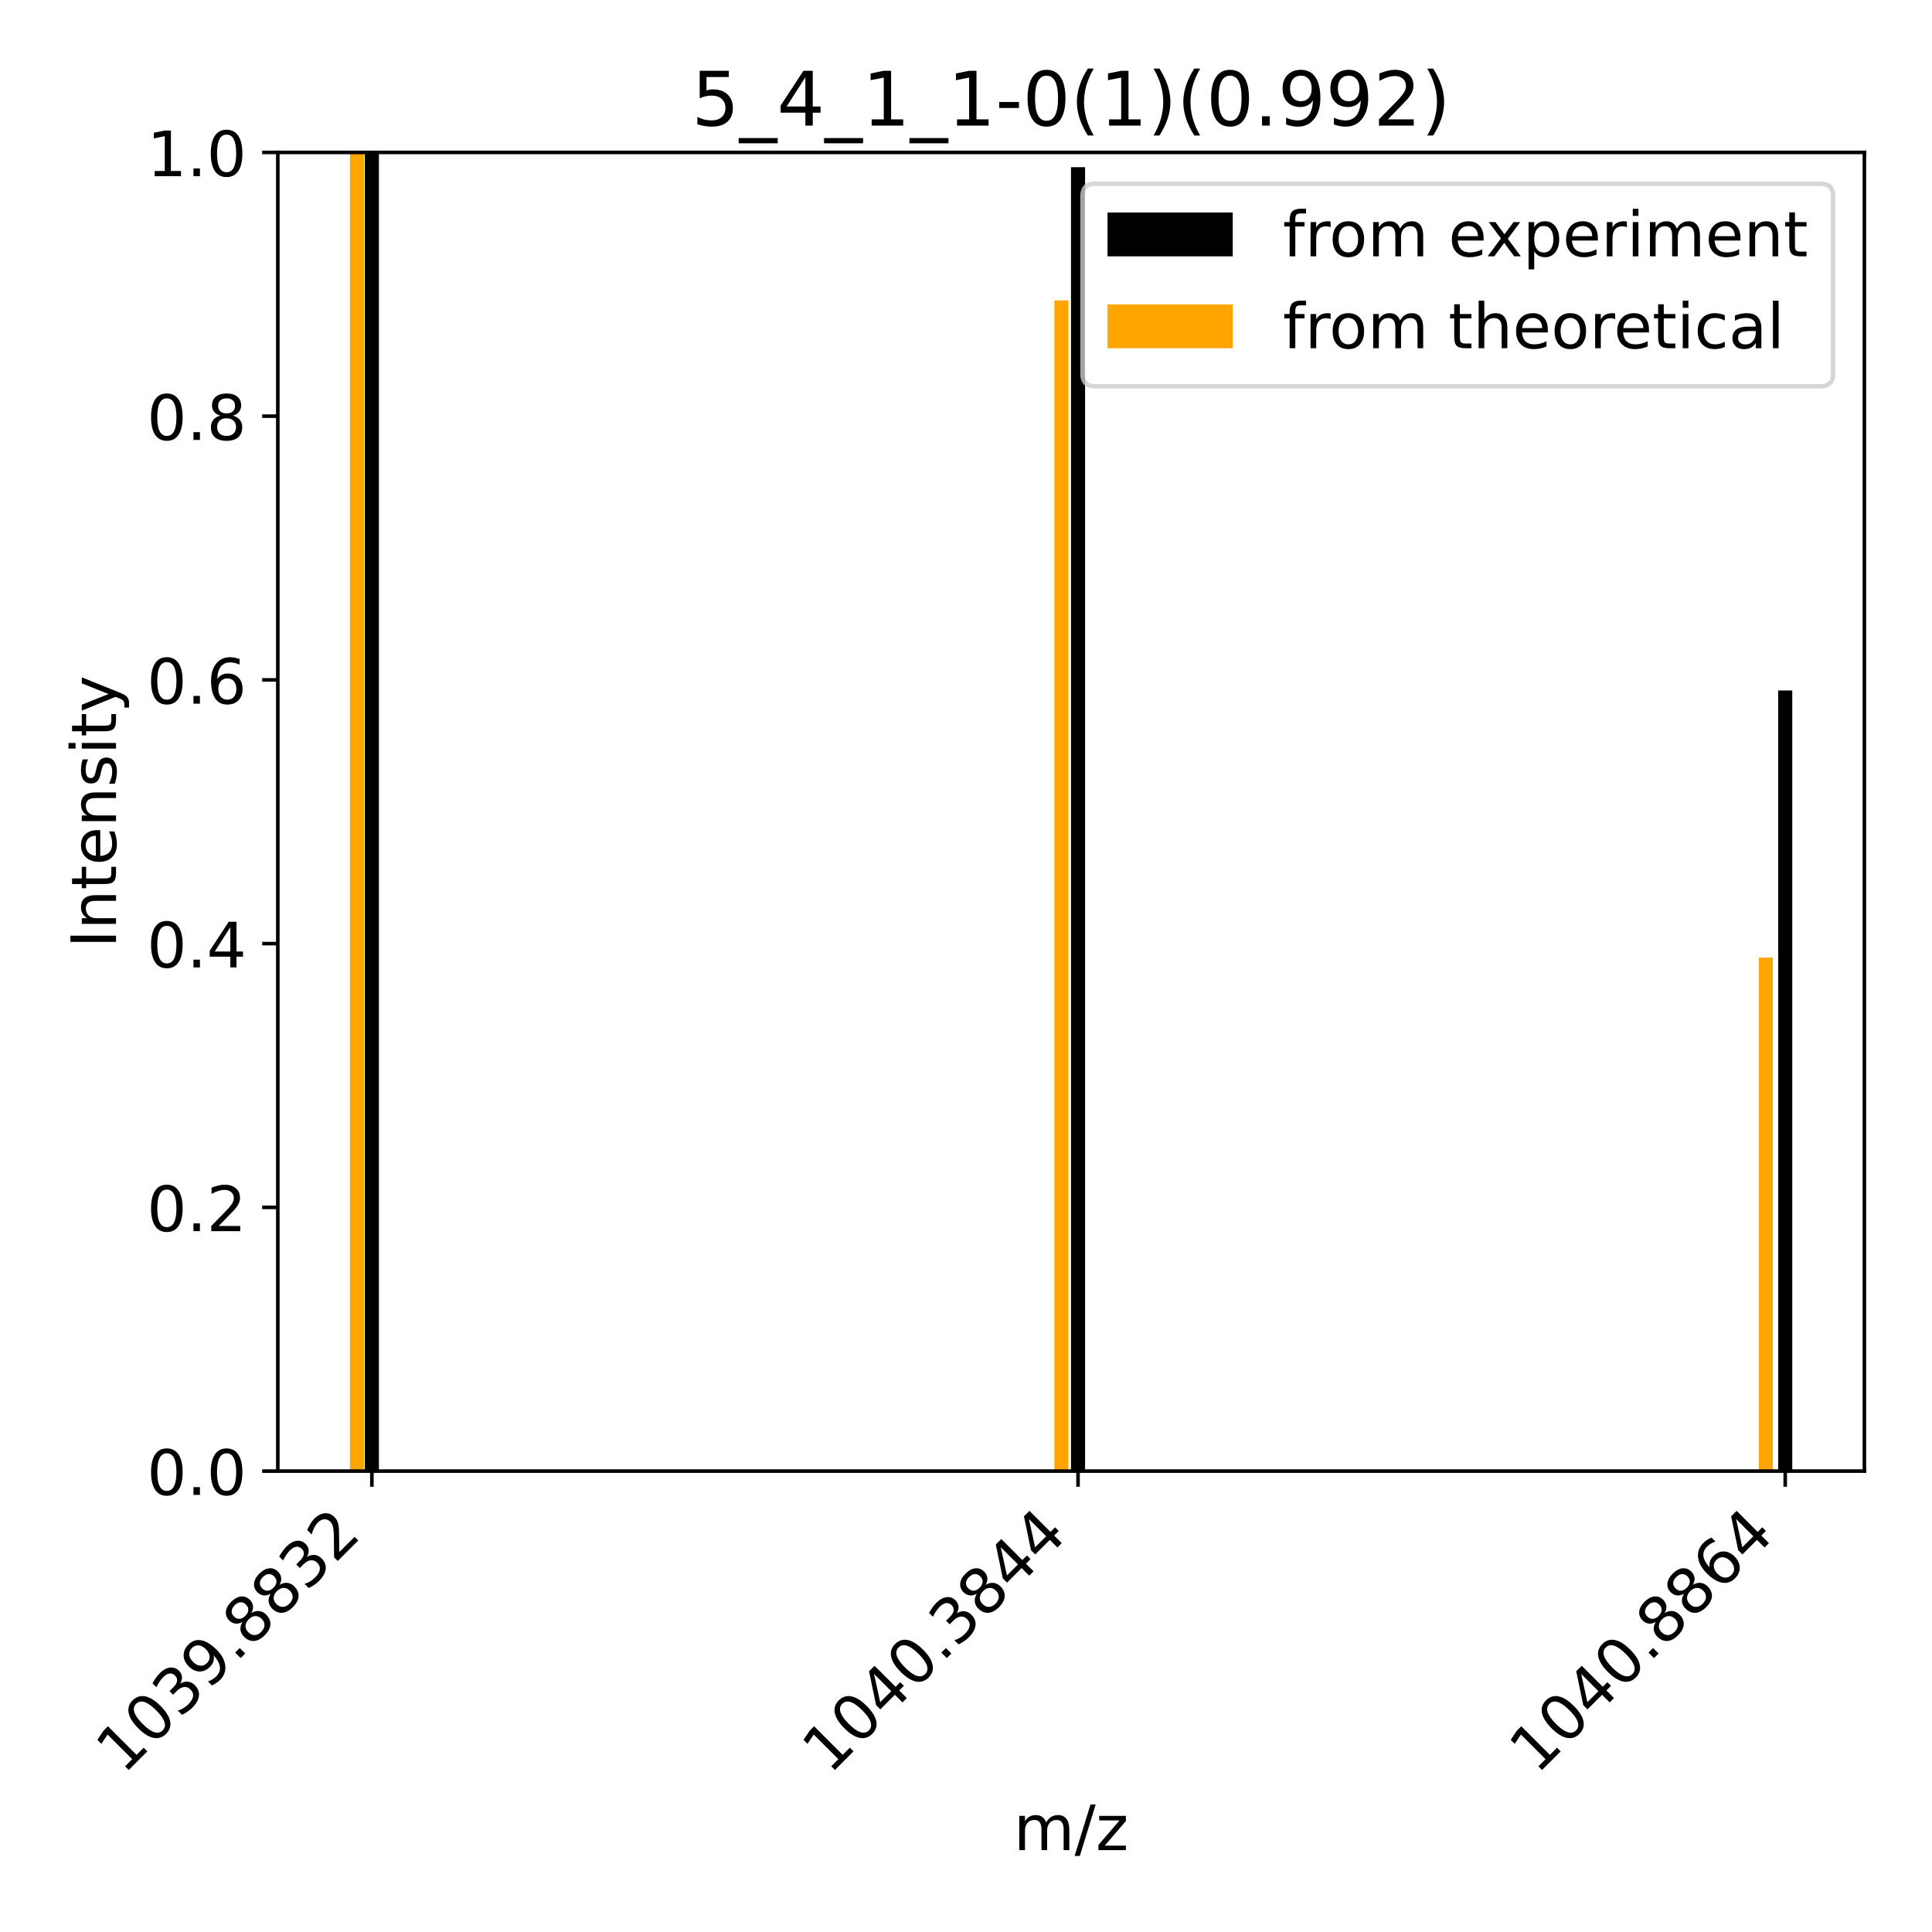
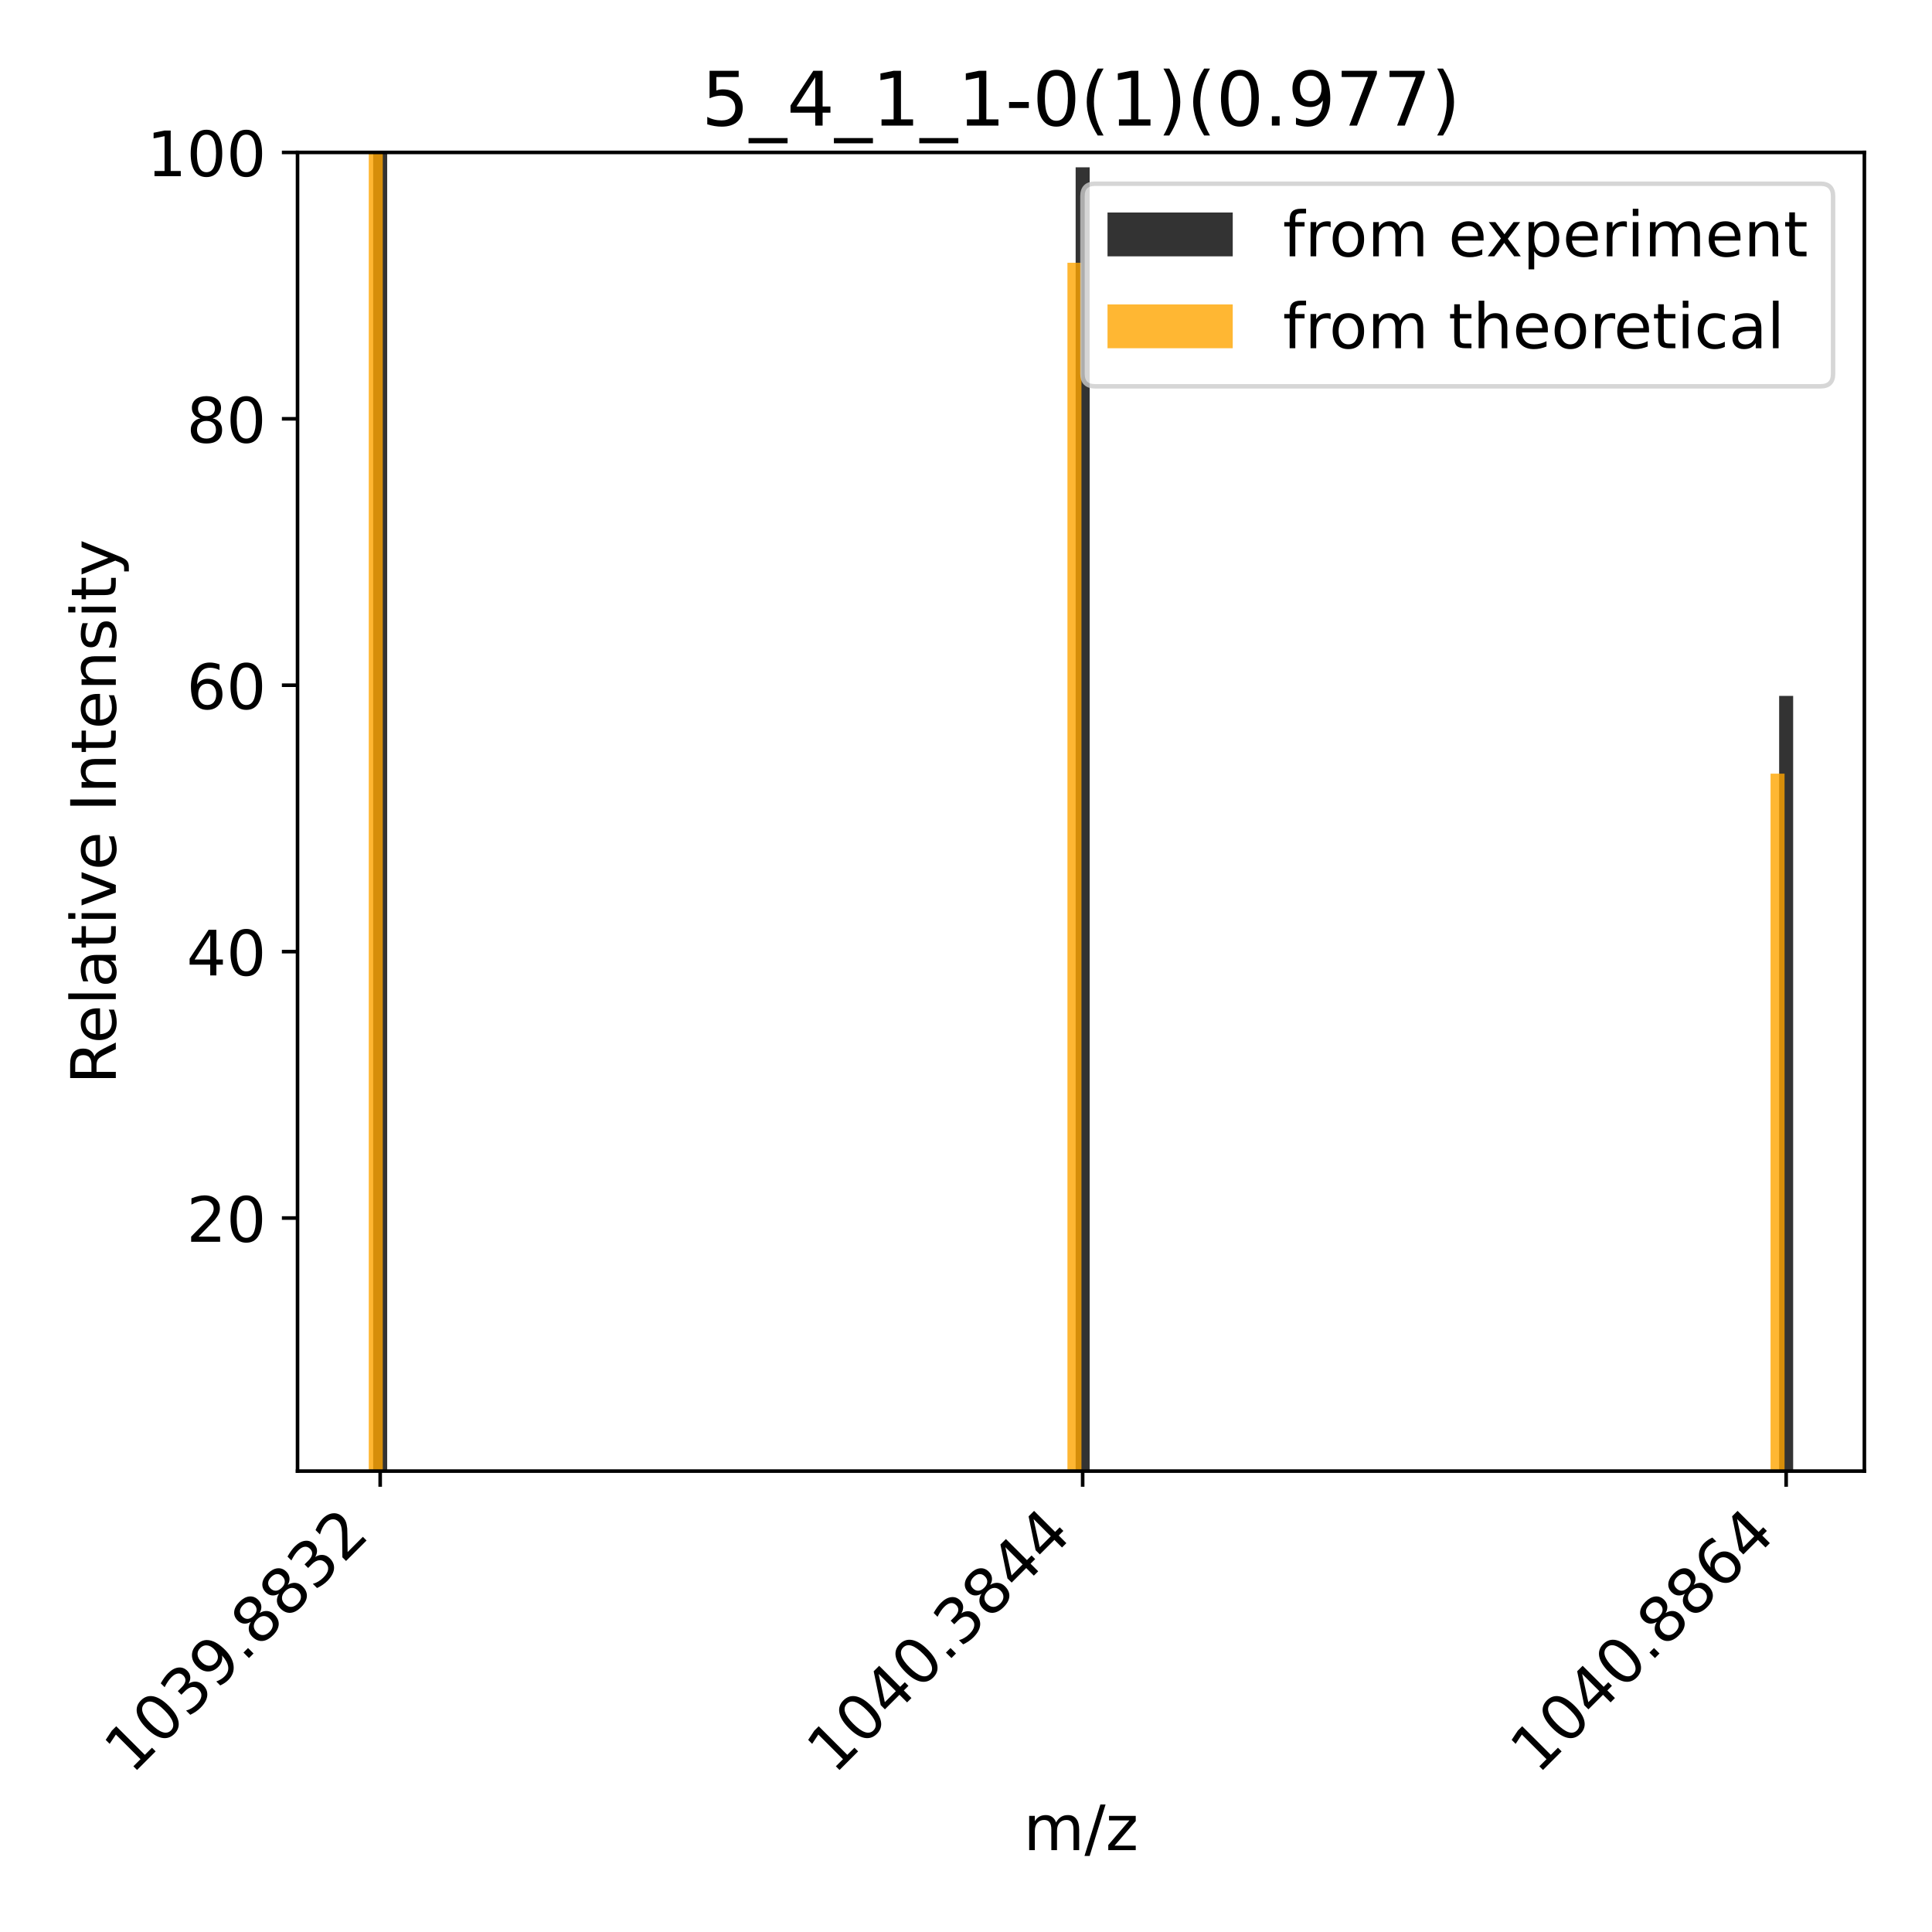
<svg xmlns="http://www.w3.org/2000/svg" xmlns:xlink="http://www.w3.org/1999/xlink" width="432pt" height="432pt" viewBox="0 0 432 432" version="1.1">
  <defs>
    <style type="text/css">*{stroke-linejoin: round; stroke-linecap: butt}</style>
  </defs>
  <g id="figure_1">
    <g id="patch_1">
      <path d="M 0 432  L 432 432  L 432 0  L 0 0  z " style="fill: #ffffff" />
    </g>
    <g id="axes_1">
      <g id="patch_2">
-         <path d="M 62.12 328.942  L 416.88 328.942  L 416.88 34.08  L 62.12 34.08  z " style="fill: #ffffff" />
+         <path d="M 66.53 328.942  L 416.88 328.942  L 416.88 34.08  L 66.53 34.08  z " style="fill: #ffffff" />
      </g>
      <g id="patch_3">
-         <path d="M 81.578 328.942  L 84.728 328.942  L 84.728 34.08  L 81.578 34.08  z " clip-path="url(#pc9aca4ba2d)" />
+         <path d="M 83.443 331.921  L 86.577 331.921  L 86.577 34.08  L 83.443 34.08  z " clip-path="url(#pec29cacb92)" style="opacity: 0.8" />
      </g>
      <g id="patch_4">
-         <path d="M 239.476 328.942  L 242.626 328.942  L 242.626 37.378  L 239.476 37.378  z " clip-path="url(#pc9aca4ba2d)" />
+         <path d="M 240.517 331.921  L 243.651 331.921  L 243.651 37.411  L 240.517 37.411  z " clip-path="url(#pec29cacb92)" style="opacity: 0.8" />
      </g>
      <g id="patch_5">
-         <path d="M 397.604 328.942  L 400.755 328.942  L 400.755 154.39  L 397.604 154.39  z " clip-path="url(#pc9aca4ba2d)" />
+         <path d="M 397.821 331.921  L 400.955 331.921  L 400.955 155.605  L 397.821 155.605  z " clip-path="url(#pec29cacb92)" style="opacity: 0.8" />
      </g>
      <g id="patch_6">
-         <path d="M 78.245 328.942  L 81.396 328.942  L 81.396 34.08  L 78.245 34.08  z " clip-path="url(#pc9aca4ba2d)" style="fill: #ffa500" />
+         <path d="M 82.455 331.921  L 85.589 331.921  L 85.589 34.08  L 82.455 34.08  z " clip-path="url(#pec29cacb92)" style="fill: #ffa500; opacity: 0.8" />
      </g>
      <g id="patch_7">
-         <path d="M 235.759 328.942  L 238.909 328.942  L 238.909 67.179  L 235.759 67.179  z " clip-path="url(#pc9aca4ba2d)" style="fill: #ffa500" />
+         <path d="M 238.682 331.921  L 241.816 331.921  L 241.816 58.759  L 238.682 58.759  z " clip-path="url(#pec29cacb92)" style="fill: #ffa500; opacity: 0.8" />
      </g>
      <g id="patch_8">
-         <path d="M 393.272 328.942  L 396.422 328.942  L 396.422 214.125  L 393.272 214.125  z " clip-path="url(#pc9aca4ba2d)" style="fill: #ffa500" />
+         <path d="M 395.899 331.921  L 399.033 331.921  L 399.033 172.993  L 395.899 172.993  z " clip-path="url(#pec29cacb92)" style="fill: #ffa500; opacity: 0.8" />
      </g>
      <g id="matplotlib.axis_1">
        <g id="xtick_1">
          <g id="line2d_1">
            <defs>
-               <path id="mf410f6d389" d="M 0 0  L 0 3.5  " style="stroke: #000000; stroke-width: 0.8" />
-             </defs>
-             <g>
-               <use xlink:href="#mf410f6d389" x="83.153" y="328.942" style="stroke: #000000; stroke-width: 0.8" />
+               <path id="me5633a3352" d="M 0 0  L 0 3.5  " style="stroke: #000000; stroke-width: 0.8" />
+             </defs>
+             <g>
+               <use xlink:href="#me5633a3352" x="85.01" y="328.942" style="stroke: #000000; stroke-width: 0.8" />
            </g>
          </g>
          <g id="text_1">
-             <g transform="translate(27.55976 396.9989) rotate(-45) scale(0.14 -0.14)">
+             <g transform="translate(29.41682 396.9989) rotate(-45) scale(0.14 -0.14)">
              <defs>
                <path id="DejaVuSans-31" d="M 794 531  L 1825 531  L 1825 4091  L 703 3866  L 703 4441  L 1819 4666  L 2450 4666  L 2450 531  L 3481 531  L 3481 0  L 794 0  L 794 531  z " transform="scale(0.015625)" />
                <path id="DejaVuSans-30" d="M 2034 4250  Q 1547 4250 1301 3770  Q 1056 3291 1056 2328  Q 1056 1369 1301 889  Q 1547 409 2034 409  Q 2525 409 2770 889  Q 3016 1369 3016 2328  Q 3016 3291 2770 3770  Q 2525 4250 2034 4250  z M 2034 4750  Q 2819 4750 3233 4129  Q 3647 3509 3647 2328  Q 3647 1150 3233 529  Q 2819 -91 2034 -91  Q 1250 -91 836 529  Q 422 1150 422 2328  Q 422 3509 836 4129  Q 1250 4750 2034 4750  z " transform="scale(0.015625)" />
                <path id="DejaVuSans-33" d="M 2597 2516  Q 3050 2419 3304 2112  Q 3559 1806 3559 1356  Q 3559 666 3084 287  Q 2609 -91 1734 -91  Q 1441 -91 1130 -33  Q 819 25 488 141  L 488 750  Q 750 597 1062 519  Q 1375 441 1716 441  Q 2309 441 2620 675  Q 2931 909 2931 1356  Q 2931 1769 2642 2001  Q 2353 2234 1838 2234  L 1294 2234  L 1294 2753  L 1863 2753  Q 2328 2753 2575 2939  Q 2822 3125 2822 3475  Q 2822 3834 2567 4026  Q 2313 4219 1838 4219  Q 1578 4219 1281 4162  Q 984 4106 628 3988  L 628 4550  Q 988 4650 1302 4700  Q 1616 4750 1894 4750  Q 2613 4750 3031 4423  Q 3450 4097 3450 3541  Q 3450 3153 3228 2886  Q 3006 2619 2597 2516  z " transform="scale(0.015625)" />
                <path id="DejaVuSans-39" d="M 703 97  L 703 672  Q 941 559 1184 500  Q 1428 441 1663 441  Q 2288 441 2617 861  Q 2947 1281 2994 2138  Q 2813 1869 2534 1725  Q 2256 1581 1919 1581  Q 1219 1581 811 2004  Q 403 2428 403 3163  Q 403 3881 828 4315  Q 1253 4750 1959 4750  Q 2769 4750 3195 4129  Q 3622 3509 3622 2328  Q 3622 1225 3098 567  Q 2575 -91 1691 -91  Q 1453 -91 1209 -44  Q 966 3 703 97  z M 1959 2075  Q 2384 2075 2632 2365  Q 2881 2656 2881 3163  Q 2881 3666 2632 3958  Q 2384 4250 1959 4250  Q 1534 4250 1286 3958  Q 1038 3666 1038 3163  Q 1038 2656 1286 2365  Q 1534 2075 1959 2075  z " transform="scale(0.015625)" />
                <path id="DejaVuSans-2e" d="M 684 794  L 1344 794  L 1344 0  L 684 0  L 684 794  z " transform="scale(0.015625)" />
                <path id="DejaVuSans-38" d="M 2034 2216  Q 1584 2216 1326 1975  Q 1069 1734 1069 1313  Q 1069 891 1326 650  Q 1584 409 2034 409  Q 2484 409 2743 651  Q 3003 894 3003 1313  Q 3003 1734 2745 1975  Q 2488 2216 2034 2216  z M 1403 2484  Q 997 2584 770 2862  Q 544 3141 544 3541  Q 544 4100 942 4425  Q 1341 4750 2034 4750  Q 2731 4750 3128 4425  Q 3525 4100 3525 3541  Q 3525 3141 3298 2862  Q 3072 2584 2669 2484  Q 3125 2378 3379 2068  Q 3634 1759 3634 1313  Q 3634 634 3220 271  Q 2806 -91 2034 -91  Q 1263 -91 848 271  Q 434 634 434 1313  Q 434 1759 690 2068  Q 947 2378 1403 2484  z M 1172 3481  Q 1172 3119 1398 2916  Q 1625 2713 2034 2713  Q 2441 2713 2670 2916  Q 2900 3119 2900 3481  Q 2900 3844 2670 4047  Q 2441 4250 2034 4250  Q 1625 4250 1398 4047  Q 1172 3844 1172 3481  z " transform="scale(0.015625)" />
                <path id="DejaVuSans-32" d="M 1228 531  L 3431 531  L 3431 0  L 469 0  L 469 531  Q 828 903 1448 1529  Q 2069 2156 2228 2338  Q 2531 2678 2651 2914  Q 2772 3150 2772 3378  Q 2772 3750 2511 3984  Q 2250 4219 1831 4219  Q 1534 4219 1204 4116  Q 875 4013 500 3803  L 500 4441  Q 881 4594 1212 4672  Q 1544 4750 1819 4750  Q 2544 4750 2975 4387  Q 3406 4025 3406 3419  Q 3406 3131 3298 2873  Q 3191 2616 2906 2266  Q 2828 2175 2409 1742  Q 1991 1309 1228 531  z " transform="scale(0.015625)" />
              </defs>
              <use xlink:href="#DejaVuSans-31" />
              <use xlink:href="#DejaVuSans-30" x="63.623" />
              <use xlink:href="#DejaVuSans-33" x="127.246" />
              <use xlink:href="#DejaVuSans-39" x="190.869" />
              <use xlink:href="#DejaVuSans-2e" x="254.492" />
              <use xlink:href="#DejaVuSans-38" x="286.279" />
              <use xlink:href="#DejaVuSans-38" x="349.902" />
              <use xlink:href="#DejaVuSans-33" x="413.525" />
              <use xlink:href="#DejaVuSans-32" x="477.148" />
            </g>
          </g>
        </g>
        <g id="xtick_2">
          <g id="line2d_2">
            <g>
-               <use xlink:href="#mf410f6d389" x="241.051" y="328.942" style="stroke: #000000; stroke-width: 0.8" />
+               <use xlink:href="#me5633a3352" x="242.084" y="328.942" style="stroke: #000000; stroke-width: 0.8" />
            </g>
          </g>
          <g id="text_2">
-             <g transform="translate(185.4575 396.9989) rotate(-45) scale(0.14 -0.14)">
+             <g transform="translate(186.491 396.9989) rotate(-45) scale(0.14 -0.14)">
              <defs>
                <path id="DejaVuSans-34" d="M 2419 4116  L 825 1625  L 2419 1625  L 2419 4116  z M 2253 4666  L 3047 4666  L 3047 1625  L 3713 1625  L 3713 1100  L 3047 1100  L 3047 0  L 2419 0  L 2419 1100  L 313 1100  L 313 1709  L 2253 4666  z " transform="scale(0.015625)" />
              </defs>
              <use xlink:href="#DejaVuSans-31" />
              <use xlink:href="#DejaVuSans-30" x="63.623" />
              <use xlink:href="#DejaVuSans-34" x="127.246" />
              <use xlink:href="#DejaVuSans-30" x="190.869" />
              <use xlink:href="#DejaVuSans-2e" x="254.492" />
              <use xlink:href="#DejaVuSans-33" x="286.279" />
              <use xlink:href="#DejaVuSans-38" x="349.902" />
              <use xlink:href="#DejaVuSans-34" x="413.525" />
              <use xlink:href="#DejaVuSans-34" x="477.148" />
            </g>
          </g>
        </g>
        <g id="xtick_3">
          <g id="line2d_3">
            <g>
-               <use xlink:href="#mf410f6d389" x="399.179" y="328.942" style="stroke: #000000; stroke-width: 0.8" />
+               <use xlink:href="#me5633a3352" x="399.388" y="328.942" style="stroke: #000000; stroke-width: 0.8" />
            </g>
          </g>
          <g id="text_3">
-             <g transform="translate(343.586 396.9989) rotate(-45) scale(0.14 -0.14)">
+             <g transform="translate(343.7947 396.9989) rotate(-45) scale(0.14 -0.14)">
              <defs>
                <path id="DejaVuSans-36" d="M 2113 2584  Q 1688 2584 1439 2293  Q 1191 2003 1191 1497  Q 1191 994 1439 701  Q 1688 409 2113 409  Q 2538 409 2786 701  Q 3034 994 3034 1497  Q 3034 2003 2786 2293  Q 2538 2584 2113 2584  z M 3366 4563  L 3366 3988  Q 3128 4100 2886 4159  Q 2644 4219 2406 4219  Q 1781 4219 1451 3797  Q 1122 3375 1075 2522  Q 1259 2794 1537 2939  Q 1816 3084 2150 3084  Q 2853 3084 3261 2657  Q 3669 2231 3669 1497  Q 3669 778 3244 343  Q 2819 -91 2113 -91  Q 1303 -91 875 529  Q 447 1150 447 2328  Q 447 3434 972 4092  Q 1497 4750 2381 4750  Q 2619 4750 2861 4703  Q 3103 4656 3366 4563  z " transform="scale(0.015625)" />
              </defs>
              <use xlink:href="#DejaVuSans-31" />
              <use xlink:href="#DejaVuSans-30" x="63.623" />
              <use xlink:href="#DejaVuSans-34" x="127.246" />
              <use xlink:href="#DejaVuSans-30" x="190.869" />
              <use xlink:href="#DejaVuSans-2e" x="254.492" />
              <use xlink:href="#DejaVuSans-38" x="286.279" />
              <use xlink:href="#DejaVuSans-38" x="349.902" />
              <use xlink:href="#DejaVuSans-36" x="413.525" />
              <use xlink:href="#DejaVuSans-34" x="477.148" />
            </g>
          </g>
        </g>
        <g id="text_4">
-           <g transform="translate(226.6495 413.6955) scale(0.14 -0.14)">
+           <g transform="translate(228.8545 413.6955) scale(0.14 -0.14)">
            <defs>
              <path id="DejaVuSans-6d" d="M 3328 2828  Q 3544 3216 3844 3400  Q 4144 3584 4550 3584  Q 5097 3584 5394 3201  Q 5691 2819 5691 2113  L 5691 0  L 5113 0  L 5113 2094  Q 5113 2597 4934 2840  Q 4756 3084 4391 3084  Q 3944 3084 3684 2787  Q 3425 2491 3425 1978  L 3425 0  L 2847 0  L 2847 2094  Q 2847 2600 2669 2842  Q 2491 3084 2119 3084  Q 1678 3084 1418 2786  Q 1159 2488 1159 1978  L 1159 0  L 581 0  L 581 3500  L 1159 3500  L 1159 2956  Q 1356 3278 1631 3431  Q 1906 3584 2284 3584  Q 2666 3584 2933 3390  Q 3200 3197 3328 2828  z " transform="scale(0.015625)" />
              <path id="DejaVuSans-2f" d="M 1625 4666  L 2156 4666  L 531 -594  L 0 -594  L 1625 4666  z " transform="scale(0.015625)" />
              <path id="DejaVuSans-7a" d="M 353 3500  L 3084 3500  L 3084 2975  L 922 459  L 3084 459  L 3084 0  L 275 0  L 275 525  L 2438 3041  L 353 3041  L 353 3500  z " transform="scale(0.015625)" />
            </defs>
            <use xlink:href="#DejaVuSans-6d" />
            <use xlink:href="#DejaVuSans-2f" x="97.412" />
            <use xlink:href="#DejaVuSans-7a" x="131.104" />
          </g>
        </g>
      </g>
      <g id="matplotlib.axis_2">
        <g id="ytick_1">
          <g id="line2d_4">
            <defs>
-               <path id="m40b2d8cf6a" d="M 0 0  L -3.5 0  " style="stroke: #000000; stroke-width: 0.8" />
-             </defs>
-             <g>
-               <use xlink:href="#m40b2d8cf6a" x="62.12" y="328.942" style="stroke: #000000; stroke-width: 0.8" />
+               <path id="m083319be73" d="M 0 0  L -3.5 0  " style="stroke: #000000; stroke-width: 0.8" />
+             </defs>
+             <g>
+               <use xlink:href="#m083319be73" x="66.53" y="272.353" style="stroke: #000000; stroke-width: 0.8" />
            </g>
          </g>
          <g id="text_5">
-             <g transform="translate(32.85563 334.2611) scale(0.14 -0.14)">
-               <use xlink:href="#DejaVuSans-30" />
-               <use xlink:href="#DejaVuSans-2e" x="63.623" />
-               <use xlink:href="#DejaVuSans-30" x="95.41" />
+             <g transform="translate(41.715 277.6714) scale(0.14 -0.14)">
+               <use xlink:href="#DejaVuSans-32" />
+               <use xlink:href="#DejaVuSans-30" x="63.623" />
            </g>
          </g>
        </g>
        <g id="ytick_2">
          <g id="line2d_5">
            <g>
-               <use xlink:href="#m40b2d8cf6a" x="62.12" y="269.97" style="stroke: #000000; stroke-width: 0.8" />
+               <use xlink:href="#m083319be73" x="66.53" y="212.784" style="stroke: #000000; stroke-width: 0.8" />
            </g>
          </g>
          <g id="text_6">
-             <g transform="translate(32.85563 275.2887) scale(0.14 -0.14)">
-               <use xlink:href="#DejaVuSans-30" />
-               <use xlink:href="#DejaVuSans-2e" x="63.623" />
-               <use xlink:href="#DejaVuSans-32" x="95.41" />
+             <g transform="translate(41.715 218.1033) scale(0.14 -0.14)">
+               <use xlink:href="#DejaVuSans-34" />
+               <use xlink:href="#DejaVuSans-30" x="63.623" />
            </g>
          </g>
        </g>
        <g id="ytick_3">
          <g id="line2d_6">
            <g>
-               <use xlink:href="#m40b2d8cf6a" x="62.12" y="210.997" style="stroke: #000000; stroke-width: 0.8" />
+               <use xlink:href="#m083319be73" x="66.53" y="153.216" style="stroke: #000000; stroke-width: 0.8" />
            </g>
          </g>
          <g id="text_7">
-             <g transform="translate(32.85563 216.3162) scale(0.14 -0.14)">
-               <use xlink:href="#DejaVuSans-30" />
-               <use xlink:href="#DejaVuSans-2e" x="63.623" />
-               <use xlink:href="#DejaVuSans-34" x="95.41" />
+             <g transform="translate(41.715 158.5352) scale(0.14 -0.14)">
+               <use xlink:href="#DejaVuSans-36" />
+               <use xlink:href="#DejaVuSans-30" x="63.623" />
            </g>
          </g>
        </g>
        <g id="ytick_4">
          <g id="line2d_7">
            <g>
-               <use xlink:href="#m40b2d8cf6a" x="62.12" y="152.025" style="stroke: #000000; stroke-width: 0.8" />
+               <use xlink:href="#m083319be73" x="66.53" y="93.648" style="stroke: #000000; stroke-width: 0.8" />
            </g>
          </g>
          <g id="text_8">
-             <g transform="translate(32.85563 157.3438) scale(0.14 -0.14)">
-               <use xlink:href="#DejaVuSans-30" />
-               <use xlink:href="#DejaVuSans-2e" x="63.623" />
-               <use xlink:href="#DejaVuSans-36" x="95.41" />
+             <g transform="translate(41.715 98.96703) scale(0.14 -0.14)">
+               <use xlink:href="#DejaVuSans-38" />
+               <use xlink:href="#DejaVuSans-30" x="63.623" />
            </g>
          </g>
        </g>
        <g id="ytick_5">
          <g id="line2d_8">
            <g>
-               <use xlink:href="#m40b2d8cf6a" x="62.12" y="93.052" style="stroke: #000000; stroke-width: 0.8" />
+               <use xlink:href="#m083319be73" x="66.53" y="34.08" style="stroke: #000000; stroke-width: 0.8" />
            </g>
          </g>
          <g id="text_9">
-             <g transform="translate(32.85563 98.37135) scale(0.14 -0.14)">
-               <use xlink:href="#DejaVuSans-30" />
-               <use xlink:href="#DejaVuSans-2e" x="63.623" />
-               <use xlink:href="#DejaVuSans-38" x="95.41" />
-             </g>
-           </g>
-         </g>
-         <g id="ytick_6">
-           <g id="line2d_9">
-             <g>
-               <use xlink:href="#m40b2d8cf6a" x="62.12" y="34.08" style="stroke: #000000; stroke-width: 0.8" />
-             </g>
-           </g>
-           <g id="text_10">
-             <g transform="translate(32.85563 39.39891) scale(0.14 -0.14)">
+             <g transform="translate(32.8075 39.39891) scale(0.14 -0.14)">
              <use xlink:href="#DejaVuSans-31" />
-               <use xlink:href="#DejaVuSans-2e" x="63.623" />
-               <use xlink:href="#DejaVuSans-30" x="95.41" />
-             </g>
-           </g>
-         </g>
-         <g id="text_11">
-           <g transform="translate(25.94406 211.9786) rotate(-90) scale(0.14 -0.14)">
-             <defs>
+               <use xlink:href="#DejaVuSans-30" x="63.623" />
+               <use xlink:href="#DejaVuSans-30" x="127.246" />
+             </g>
+           </g>
+         </g>
+         <g id="text_10">
+           <g transform="translate(25.89594 242.433) rotate(-90) scale(0.14 -0.14)">
+             <defs>
+               <path id="DejaVuSans-52" d="M 2841 2188  Q 3044 2119 3236 1894  Q 3428 1669 3622 1275  L 4263 0  L 3584 0  L 2988 1197  Q 2756 1666 2539 1819  Q 2322 1972 1947 1972  L 1259 1972  L 1259 0  L 628 0  L 628 4666  L 2053 4666  Q 2853 4666 3247 4331  Q 3641 3997 3641 3322  Q 3641 2881 3436 2590  Q 3231 2300 2841 2188  z M 1259 4147  L 1259 2491  L 2053 2491  Q 2509 2491 2742 2702  Q 2975 2913 2975 3322  Q 2975 3731 2742 3939  Q 2509 4147 2053 4147  L 1259 4147  z " transform="scale(0.015625)" />
+               <path id="DejaVuSans-65" d="M 3597 1894  L 3597 1613  L 953 1613  Q 991 1019 1311 708  Q 1631 397 2203 397  Q 2534 397 2845 478  Q 3156 559 3463 722  L 3463 178  Q 3153 47 2828 -22  Q 2503 -91 2169 -91  Q 1331 -91 842 396  Q 353 884 353 1716  Q 353 2575 817 3079  Q 1281 3584 2069 3584  Q 2775 3584 3186 3129  Q 3597 2675 3597 1894  z M 3022 2063  Q 3016 2534 2758 2815  Q 2500 3097 2075 3097  Q 1594 3097 1305 2825  Q 1016 2553 972 2059  L 3022 2063  z " transform="scale(0.015625)" />
+               <path id="DejaVuSans-6c" d="M 603 4863  L 1178 4863  L 1178 0  L 603 0  L 603 4863  z " transform="scale(0.015625)" />
+               <path id="DejaVuSans-61" d="M 2194 1759  Q 1497 1759 1228 1600  Q 959 1441 959 1056  Q 959 750 1161 570  Q 1363 391 1709 391  Q 2188 391 2477 730  Q 2766 1069 2766 1631  L 2766 1759  L 2194 1759  z M 3341 1997  L 3341 0  L 2766 0  L 2766 531  Q 2569 213 2275 61  Q 1981 -91 1556 -91  Q 1019 -91 701 211  Q 384 513 384 1019  Q 384 1609 779 1909  Q 1175 2209 1959 2209  L 2766 2209  L 2766 2266  Q 2766 2663 2505 2880  Q 2244 3097 1772 3097  Q 1472 3097 1187 3025  Q 903 2953 641 2809  L 641 3341  Q 956 3463 1253 3523  Q 1550 3584 1831 3584  Q 2591 3584 2966 3190  Q 3341 2797 3341 1997  z " transform="scale(0.015625)" />
+               <path id="DejaVuSans-74" d="M 1172 4494  L 1172 3500  L 2356 3500  L 2356 3053  L 1172 3053  L 1172 1153  Q 1172 725 1289 603  Q 1406 481 1766 481  L 2356 481  L 2356 0  L 1766 0  Q 1100 0 847 248  Q 594 497 594 1153  L 594 3053  L 172 3053  L 172 3500  L 594 3500  L 594 4494  L 1172 4494  z " transform="scale(0.015625)" />
+               <path id="DejaVuSans-69" d="M 603 3500  L 1178 3500  L 1178 0  L 603 0  L 603 3500  z M 603 4863  L 1178 4863  L 1178 4134  L 603 4134  L 603 4863  z " transform="scale(0.015625)" />
+               <path id="DejaVuSans-76" d="M 191 3500  L 800 3500  L 1894 563  L 2988 3500  L 3597 3500  L 2284 0  L 1503 0  L 191 3500  z " transform="scale(0.015625)" />
+               <path id="DejaVuSans-20" transform="scale(0.015625)" />
              <path id="DejaVuSans-49" d="M 628 4666  L 1259 4666  L 1259 0  L 628 0  L 628 4666  z " transform="scale(0.015625)" />
              <path id="DejaVuSans-6e" d="M 3513 2113  L 3513 0  L 2938 0  L 2938 2094  Q 2938 2591 2744 2837  Q 2550 3084 2163 3084  Q 1697 3084 1428 2787  Q 1159 2491 1159 1978  L 1159 0  L 581 0  L 581 3500  L 1159 3500  L 1159 2956  Q 1366 3272 1645 3428  Q 1925 3584 2291 3584  Q 2894 3584 3203 3211  Q 3513 2838 3513 2113  z " transform="scale(0.015625)" />
-               <path id="DejaVuSans-74" d="M 1172 4494  L 1172 3500  L 2356 3500  L 2356 3053  L 1172 3053  L 1172 1153  Q 1172 725 1289 603  Q 1406 481 1766 481  L 2356 481  L 2356 0  L 1766 0  Q 1100 0 847 248  Q 594 497 594 1153  L 594 3053  L 172 3053  L 172 3500  L 594 3500  L 594 4494  L 1172 4494  z " transform="scale(0.015625)" />
-               <path id="DejaVuSans-65" d="M 3597 1894  L 3597 1613  L 953 1613  Q 991 1019 1311 708  Q 1631 397 2203 397  Q 2534 397 2845 478  Q 3156 559 3463 722  L 3463 178  Q 3153 47 2828 -22  Q 2503 -91 2169 -91  Q 1331 -91 842 396  Q 353 884 353 1716  Q 353 2575 817 3079  Q 1281 3584 2069 3584  Q 2775 3584 3186 3129  Q 3597 2675 3597 1894  z M 3022 2063  Q 3016 2534 2758 2815  Q 2500 3097 2075 3097  Q 1594 3097 1305 2825  Q 1016 2553 972 2059  L 3022 2063  z " transform="scale(0.015625)" />
              <path id="DejaVuSans-73" d="M 2834 3397  L 2834 2853  Q 2591 2978 2328 3040  Q 2066 3103 1784 3103  Q 1356 3103 1142 2972  Q 928 2841 928 2578  Q 928 2378 1081 2264  Q 1234 2150 1697 2047  L 1894 2003  Q 2506 1872 2764 1633  Q 3022 1394 3022 966  Q 3022 478 2636 193  Q 2250 -91 1575 -91  Q 1294 -91 989 -36  Q 684 19 347 128  L 347 722  Q 666 556 975 473  Q 1284 391 1588 391  Q 1994 391 2212 530  Q 2431 669 2431 922  Q 2431 1156 2273 1281  Q 2116 1406 1581 1522  L 1381 1569  Q 847 1681 609 1914  Q 372 2147 372 2553  Q 372 3047 722 3315  Q 1072 3584 1716 3584  Q 2034 3584 2315 3537  Q 2597 3491 2834 3397  z " transform="scale(0.015625)" />
-               <path id="DejaVuSans-69" d="M 603 3500  L 1178 3500  L 1178 0  L 603 0  L 603 3500  z M 603 4863  L 1178 4863  L 1178 4134  L 603 4134  L 603 4863  z " transform="scale(0.015625)" />
              <path id="DejaVuSans-79" d="M 2059 -325  Q 1816 -950 1584 -1140  Q 1353 -1331 966 -1331  L 506 -1331  L 506 -850  L 844 -850  Q 1081 -850 1212 -737  Q 1344 -625 1503 -206  L 1606 56  L 191 3500  L 800 3500  L 1894 763  L 2988 3500  L 3597 3500  L 2059 -325  z " transform="scale(0.015625)" />
            </defs>
-             <use xlink:href="#DejaVuSans-49" />
-             <use xlink:href="#DejaVuSans-6e" x="29.492" />
-             <use xlink:href="#DejaVuSans-74" x="92.871" />
-             <use xlink:href="#DejaVuSans-65" x="132.08" />
-             <use xlink:href="#DejaVuSans-6e" x="193.604" />
-             <use xlink:href="#DejaVuSans-73" x="256.982" />
-             <use xlink:href="#DejaVuSans-69" x="309.082" />
-             <use xlink:href="#DejaVuSans-74" x="336.865" />
-             <use xlink:href="#DejaVuSans-79" x="376.074" />
+             <use xlink:href="#DejaVuSans-52" />
+             <use xlink:href="#DejaVuSans-65" x="64.982" />
+             <use xlink:href="#DejaVuSans-6c" x="126.506" />
+             <use xlink:href="#DejaVuSans-61" x="154.289" />
+             <use xlink:href="#DejaVuSans-74" x="215.568" />
+             <use xlink:href="#DejaVuSans-69" x="254.777" />
+             <use xlink:href="#DejaVuSans-76" x="282.561" />
+             <use xlink:href="#DejaVuSans-65" x="341.74" />
+             <use xlink:href="#DejaVuSans-20" x="403.264" />
+             <use xlink:href="#DejaVuSans-49" x="435.051" />
+             <use xlink:href="#DejaVuSans-6e" x="464.543" />
+             <use xlink:href="#DejaVuSans-74" x="527.922" />
+             <use xlink:href="#DejaVuSans-65" x="567.131" />
+             <use xlink:href="#DejaVuSans-6e" x="628.654" />
+             <use xlink:href="#DejaVuSans-73" x="692.033" />
+             <use xlink:href="#DejaVuSans-69" x="744.133" />
+             <use xlink:href="#DejaVuSans-74" x="771.916" />
+             <use xlink:href="#DejaVuSans-79" x="811.125" />
          </g>
        </g>
      </g>
      <g id="patch_9">
-         <path d="M 62.12 328.942  L 62.12 34.08  " style="fill: none; stroke: #000000; stroke-width: 0.8; stroke-linejoin: miter; stroke-linecap: square" />
+         <path d="M 66.53 328.942  L 66.53 34.08  " style="fill: none; stroke: #000000; stroke-width: 0.8; stroke-linejoin: miter; stroke-linecap: square" />
      </g>
      <g id="patch_10">
        <path d="M 416.88 328.942  L 416.88 34.08  " style="fill: none; stroke: #000000; stroke-width: 0.8; stroke-linejoin: miter; stroke-linecap: square" />
      </g>
      <g id="patch_11">
-         <path d="M 62.12 328.942  L 416.88 328.942  " style="fill: none; stroke: #000000; stroke-width: 0.8; stroke-linejoin: miter; stroke-linecap: square" />
+         <path d="M 66.53 328.942  L 416.88 328.942  " style="fill: none; stroke: #000000; stroke-width: 0.8; stroke-linejoin: miter; stroke-linecap: square" />
      </g>
      <g id="patch_12">
-         <path d="M 62.12 34.08  L 416.88 34.08  " style="fill: none; stroke: #000000; stroke-width: 0.8; stroke-linejoin: miter; stroke-linecap: square" />
-       </g>
-       <g id="text_12">
-         <g transform="translate(154.6456 28.08) scale(0.168 -0.168)">
+         <path d="M 66.53 34.08  L 416.88 34.08  " style="fill: none; stroke: #000000; stroke-width: 0.8; stroke-linejoin: miter; stroke-linecap: square" />
+       </g>
+       <g id="text_11">
+         <g transform="translate(156.8506 28.08) scale(0.168 -0.168)">
          <defs>
            <path id="DejaVuSans-35" d="M 691 4666  L 3169 4666  L 3169 4134  L 1269 4134  L 1269 2991  Q 1406 3038 1543 3061  Q 1681 3084 1819 3084  Q 2600 3084 3056 2656  Q 3513 2228 3513 1497  Q 3513 744 3044 326  Q 2575 -91 1722 -91  Q 1428 -91 1123 -41  Q 819 9 494 109  L 494 744  Q 775 591 1075 516  Q 1375 441 1709 441  Q 2250 441 2565 725  Q 2881 1009 2881 1497  Q 2881 1984 2565 2268  Q 2250 2553 1709 2553  Q 1456 2553 1204 2497  Q 953 2441 691 2322  L 691 4666  z " transform="scale(0.015625)" />
            <path id="DejaVuSans-5f" d="M 3263 -1063  L 3263 -1509  L -63 -1509  L -63 -1063  L 3263 -1063  z " transform="scale(0.015625)" />
            <path id="DejaVuSans-2d" d="M 313 2009  L 1997 2009  L 1997 1497  L 313 1497  L 313 2009  z " transform="scale(0.015625)" />
            <path id="DejaVuSans-28" d="M 1984 4856  Q 1566 4138 1362 3434  Q 1159 2731 1159 2009  Q 1159 1288 1364 580  Q 1569 -128 1984 -844  L 1484 -844  Q 1016 -109 783 600  Q 550 1309 550 2009  Q 550 2706 781 3412  Q 1013 4119 1484 4856  L 1984 4856  z " transform="scale(0.015625)" />
            <path id="DejaVuSans-29" d="M 513 4856  L 1013 4856  Q 1481 4119 1714 3412  Q 1947 2706 1947 2009  Q 1947 1309 1714 600  Q 1481 -109 1013 -844  L 513 -844  Q 928 -128 1133 580  Q 1338 1288 1338 2009  Q 1338 2731 1133 3434  Q 928 4138 513 4856  z " transform="scale(0.015625)" />
+             <path id="DejaVuSans-37" d="M 525 4666  L 3525 4666  L 3525 4397  L 1831 0  L 1172 0  L 2766 4134  L 525 4134  L 525 4666  z " transform="scale(0.015625)" />
          </defs>
          <use xlink:href="#DejaVuSans-35" />
          <use xlink:href="#DejaVuSans-5f" x="63.623" />
          <use xlink:href="#DejaVuSans-34" x="113.623" />
          <use xlink:href="#DejaVuSans-5f" x="177.246" />
          <use xlink:href="#DejaVuSans-31" x="227.246" />
          <use xlink:href="#DejaVuSans-5f" x="290.869" />
          <use xlink:href="#DejaVuSans-31" x="340.869" />
          <use xlink:href="#DejaVuSans-2d" x="404.492" />
          <use xlink:href="#DejaVuSans-30" x="440.576" />
          <use xlink:href="#DejaVuSans-28" x="504.199" />
          <use xlink:href="#DejaVuSans-31" x="543.213" />
          <use xlink:href="#DejaVuSans-29" x="606.836" />
          <use xlink:href="#DejaVuSans-28" x="645.85" />
          <use xlink:href="#DejaVuSans-30" x="684.863" />
          <use xlink:href="#DejaVuSans-2e" x="748.486" />
          <use xlink:href="#DejaVuSans-39" x="780.273" />
-           <use xlink:href="#DejaVuSans-39" x="843.896" />
-           <use xlink:href="#DejaVuSans-32" x="907.52" />
+           <use xlink:href="#DejaVuSans-37" x="843.896" />
+           <use xlink:href="#DejaVuSans-37" x="907.52" />
          <use xlink:href="#DejaVuSans-29" x="971.143" />
        </g>
      </g>
      <g id="legend_1">
        <g id="patch_13">
          <path d="M 244.844 86.379  L 407.08 86.379  Q 409.88 86.379 409.88 83.579  L 409.88 43.88  Q 409.88 41.08 407.08 41.08  L 244.844 41.08  Q 242.044 41.08 242.044 43.88  L 242.044 83.579  Q 242.044 86.379 244.844 86.379  z " style="fill: #ffffff; opacity: 0.8; stroke: #cccccc; stroke-linejoin: miter" />
        </g>
        <g id="patch_14">
-           <path d="M 247.644 57.318  L 275.644 57.318  L 275.644 47.518  L 247.644 47.518  z " />
-         </g>
-         <g id="text_13">
+           <path d="M 247.644 57.318  L 275.644 57.318  L 275.644 47.518  L 247.644 47.518  z " style="opacity: 0.8" />
+         </g>
+         <g id="text_12">
          <g transform="translate(286.8441 57.31781) scale(0.14 -0.14)">
            <defs>
              <path id="DejaVuSans-66" d="M 2375 4863  L 2375 4384  L 1825 4384  Q 1516 4384 1395 4259  Q 1275 4134 1275 3809  L 1275 3500  L 2222 3500  L 2222 3053  L 1275 3053  L 1275 0  L 697 0  L 697 3053  L 147 3053  L 147 3500  L 697 3500  L 697 3744  Q 697 4328 969 4595  Q 1241 4863 1831 4863  L 2375 4863  z " transform="scale(0.015625)" />
              <path id="DejaVuSans-72" d="M 2631 2963  Q 2534 3019 2420 3045  Q 2306 3072 2169 3072  Q 1681 3072 1420 2755  Q 1159 2438 1159 1844  L 1159 0  L 581 0  L 581 3500  L 1159 3500  L 1159 2956  Q 1341 3275 1631 3429  Q 1922 3584 2338 3584  Q 2397 3584 2469 3576  Q 2541 3569 2628 3553  L 2631 2963  z " transform="scale(0.015625)" />
              <path id="DejaVuSans-6f" d="M 1959 3097  Q 1497 3097 1228 2736  Q 959 2375 959 1747  Q 959 1119 1226 758  Q 1494 397 1959 397  Q 2419 397 2687 759  Q 2956 1122 2956 1747  Q 2956 2369 2687 2733  Q 2419 3097 1959 3097  z M 1959 3584  Q 2709 3584 3137 3096  Q 3566 2609 3566 1747  Q 3566 888 3137 398  Q 2709 -91 1959 -91  Q 1206 -91 779 398  Q 353 888 353 1747  Q 353 2609 779 3096  Q 1206 3584 1959 3584  z " transform="scale(0.015625)" />
-               <path id="DejaVuSans-20" transform="scale(0.015625)" />
              <path id="DejaVuSans-78" d="M 3513 3500  L 2247 1797  L 3578 0  L 2900 0  L 1881 1375  L 863 0  L 184 0  L 1544 1831  L 300 3500  L 978 3500  L 1906 2253  L 2834 3500  L 3513 3500  z " transform="scale(0.015625)" />
              <path id="DejaVuSans-70" d="M 1159 525  L 1159 -1331  L 581 -1331  L 581 3500  L 1159 3500  L 1159 2969  Q 1341 3281 1617 3432  Q 1894 3584 2278 3584  Q 2916 3584 3314 3078  Q 3713 2572 3713 1747  Q 3713 922 3314 415  Q 2916 -91 2278 -91  Q 1894 -91 1617 61  Q 1341 213 1159 525  z M 3116 1747  Q 3116 2381 2855 2742  Q 2594 3103 2138 3103  Q 1681 3103 1420 2742  Q 1159 2381 1159 1747  Q 1159 1113 1420 752  Q 1681 391 2138 391  Q 2594 391 2855 752  Q 3116 1113 3116 1747  z " transform="scale(0.015625)" />
            </defs>
            <use xlink:href="#DejaVuSans-66" />
            <use xlink:href="#DejaVuSans-72" x="35.205" />
            <use xlink:href="#DejaVuSans-6f" x="74.068" />
            <use xlink:href="#DejaVuSans-6d" x="135.25" />
            <use xlink:href="#DejaVuSans-20" x="232.662" />
            <use xlink:href="#DejaVuSans-65" x="264.449" />
            <use xlink:href="#DejaVuSans-78" x="324.223" />
            <use xlink:href="#DejaVuSans-70" x="383.402" />
            <use xlink:href="#DejaVuSans-65" x="446.879" />
            <use xlink:href="#DejaVuSans-72" x="508.402" />
            <use xlink:href="#DejaVuSans-69" x="549.516" />
            <use xlink:href="#DejaVuSans-6d" x="577.299" />
            <use xlink:href="#DejaVuSans-65" x="674.711" />
            <use xlink:href="#DejaVuSans-6e" x="736.234" />
            <use xlink:href="#DejaVuSans-74" x="799.613" />
          </g>
        </g>
        <g id="patch_15">
-           <path d="M 247.644 77.867  L 275.644 77.867  L 275.644 68.067  L 247.644 68.067  z " style="fill: #ffa500" />
-         </g>
-         <g id="text_14">
+           <path d="M 247.644 77.867  L 275.644 77.867  L 275.644 68.067  L 247.644 68.067  z " style="fill: #ffa500; opacity: 0.8" />
+         </g>
+         <g id="text_13">
          <g transform="translate(286.8441 77.86719) scale(0.14 -0.14)">
            <defs>
              <path id="DejaVuSans-68" d="M 3513 2113  L 3513 0  L 2938 0  L 2938 2094  Q 2938 2591 2744 2837  Q 2550 3084 2163 3084  Q 1697 3084 1428 2787  Q 1159 2491 1159 1978  L 1159 0  L 581 0  L 581 4863  L 1159 4863  L 1159 2956  Q 1366 3272 1645 3428  Q 1925 3584 2291 3584  Q 2894 3584 3203 3211  Q 3513 2838 3513 2113  z " transform="scale(0.015625)" />
              <path id="DejaVuSans-63" d="M 3122 3366  L 3122 2828  Q 2878 2963 2633 3030  Q 2388 3097 2138 3097  Q 1578 3097 1268 2742  Q 959 2388 959 1747  Q 959 1106 1268 751  Q 1578 397 2138 397  Q 2388 397 2633 464  Q 2878 531 3122 666  L 3122 134  Q 2881 22 2623 -34  Q 2366 -91 2075 -91  Q 1284 -91 818 406  Q 353 903 353 1747  Q 353 2603 823 3093  Q 1294 3584 2113 3584  Q 2378 3584 2631 3529  Q 2884 3475 3122 3366  z " transform="scale(0.015625)" />
-               <path id="DejaVuSans-61" d="M 2194 1759  Q 1497 1759 1228 1600  Q 959 1441 959 1056  Q 959 750 1161 570  Q 1363 391 1709 391  Q 2188 391 2477 730  Q 2766 1069 2766 1631  L 2766 1759  L 2194 1759  z M 3341 1997  L 3341 0  L 2766 0  L 2766 531  Q 2569 213 2275 61  Q 1981 -91 1556 -91  Q 1019 -91 701 211  Q 384 513 384 1019  Q 384 1609 779 1909  Q 1175 2209 1959 2209  L 2766 2209  L 2766 2266  Q 2766 2663 2505 2880  Q 2244 3097 1772 3097  Q 1472 3097 1187 3025  Q 903 2953 641 2809  L 641 3341  Q 956 3463 1253 3523  Q 1550 3584 1831 3584  Q 2591 3584 2966 3190  Q 3341 2797 3341 1997  z " transform="scale(0.015625)" />
-               <path id="DejaVuSans-6c" d="M 603 4863  L 1178 4863  L 1178 0  L 603 0  L 603 4863  z " transform="scale(0.015625)" />
            </defs>
            <use xlink:href="#DejaVuSans-66" />
            <use xlink:href="#DejaVuSans-72" x="35.205" />
            <use xlink:href="#DejaVuSans-6f" x="74.068" />
            <use xlink:href="#DejaVuSans-6d" x="135.25" />
            <use xlink:href="#DejaVuSans-20" x="232.662" />
            <use xlink:href="#DejaVuSans-74" x="264.449" />
            <use xlink:href="#DejaVuSans-68" x="303.658" />
            <use xlink:href="#DejaVuSans-65" x="367.037" />
            <use xlink:href="#DejaVuSans-6f" x="428.561" />
            <use xlink:href="#DejaVuSans-72" x="489.742" />
            <use xlink:href="#DejaVuSans-65" x="528.605" />
            <use xlink:href="#DejaVuSans-74" x="590.129" />
            <use xlink:href="#DejaVuSans-69" x="629.338" />
            <use xlink:href="#DejaVuSans-63" x="657.121" />
            <use xlink:href="#DejaVuSans-61" x="712.102" />
            <use xlink:href="#DejaVuSans-6c" x="773.381" />
          </g>
        </g>
      </g>
    </g>
  </g>
  <defs>
-     <clipPath id="pc9aca4ba2d">
-       <rect x="62.12" y="34.08" width="354.76" height="294.862" />
+     <clipPath id="pec29cacb92">
+       <rect x="66.53" y="34.08" width="350.35" height="294.862" />
    </clipPath>
  </defs>
</svg>
